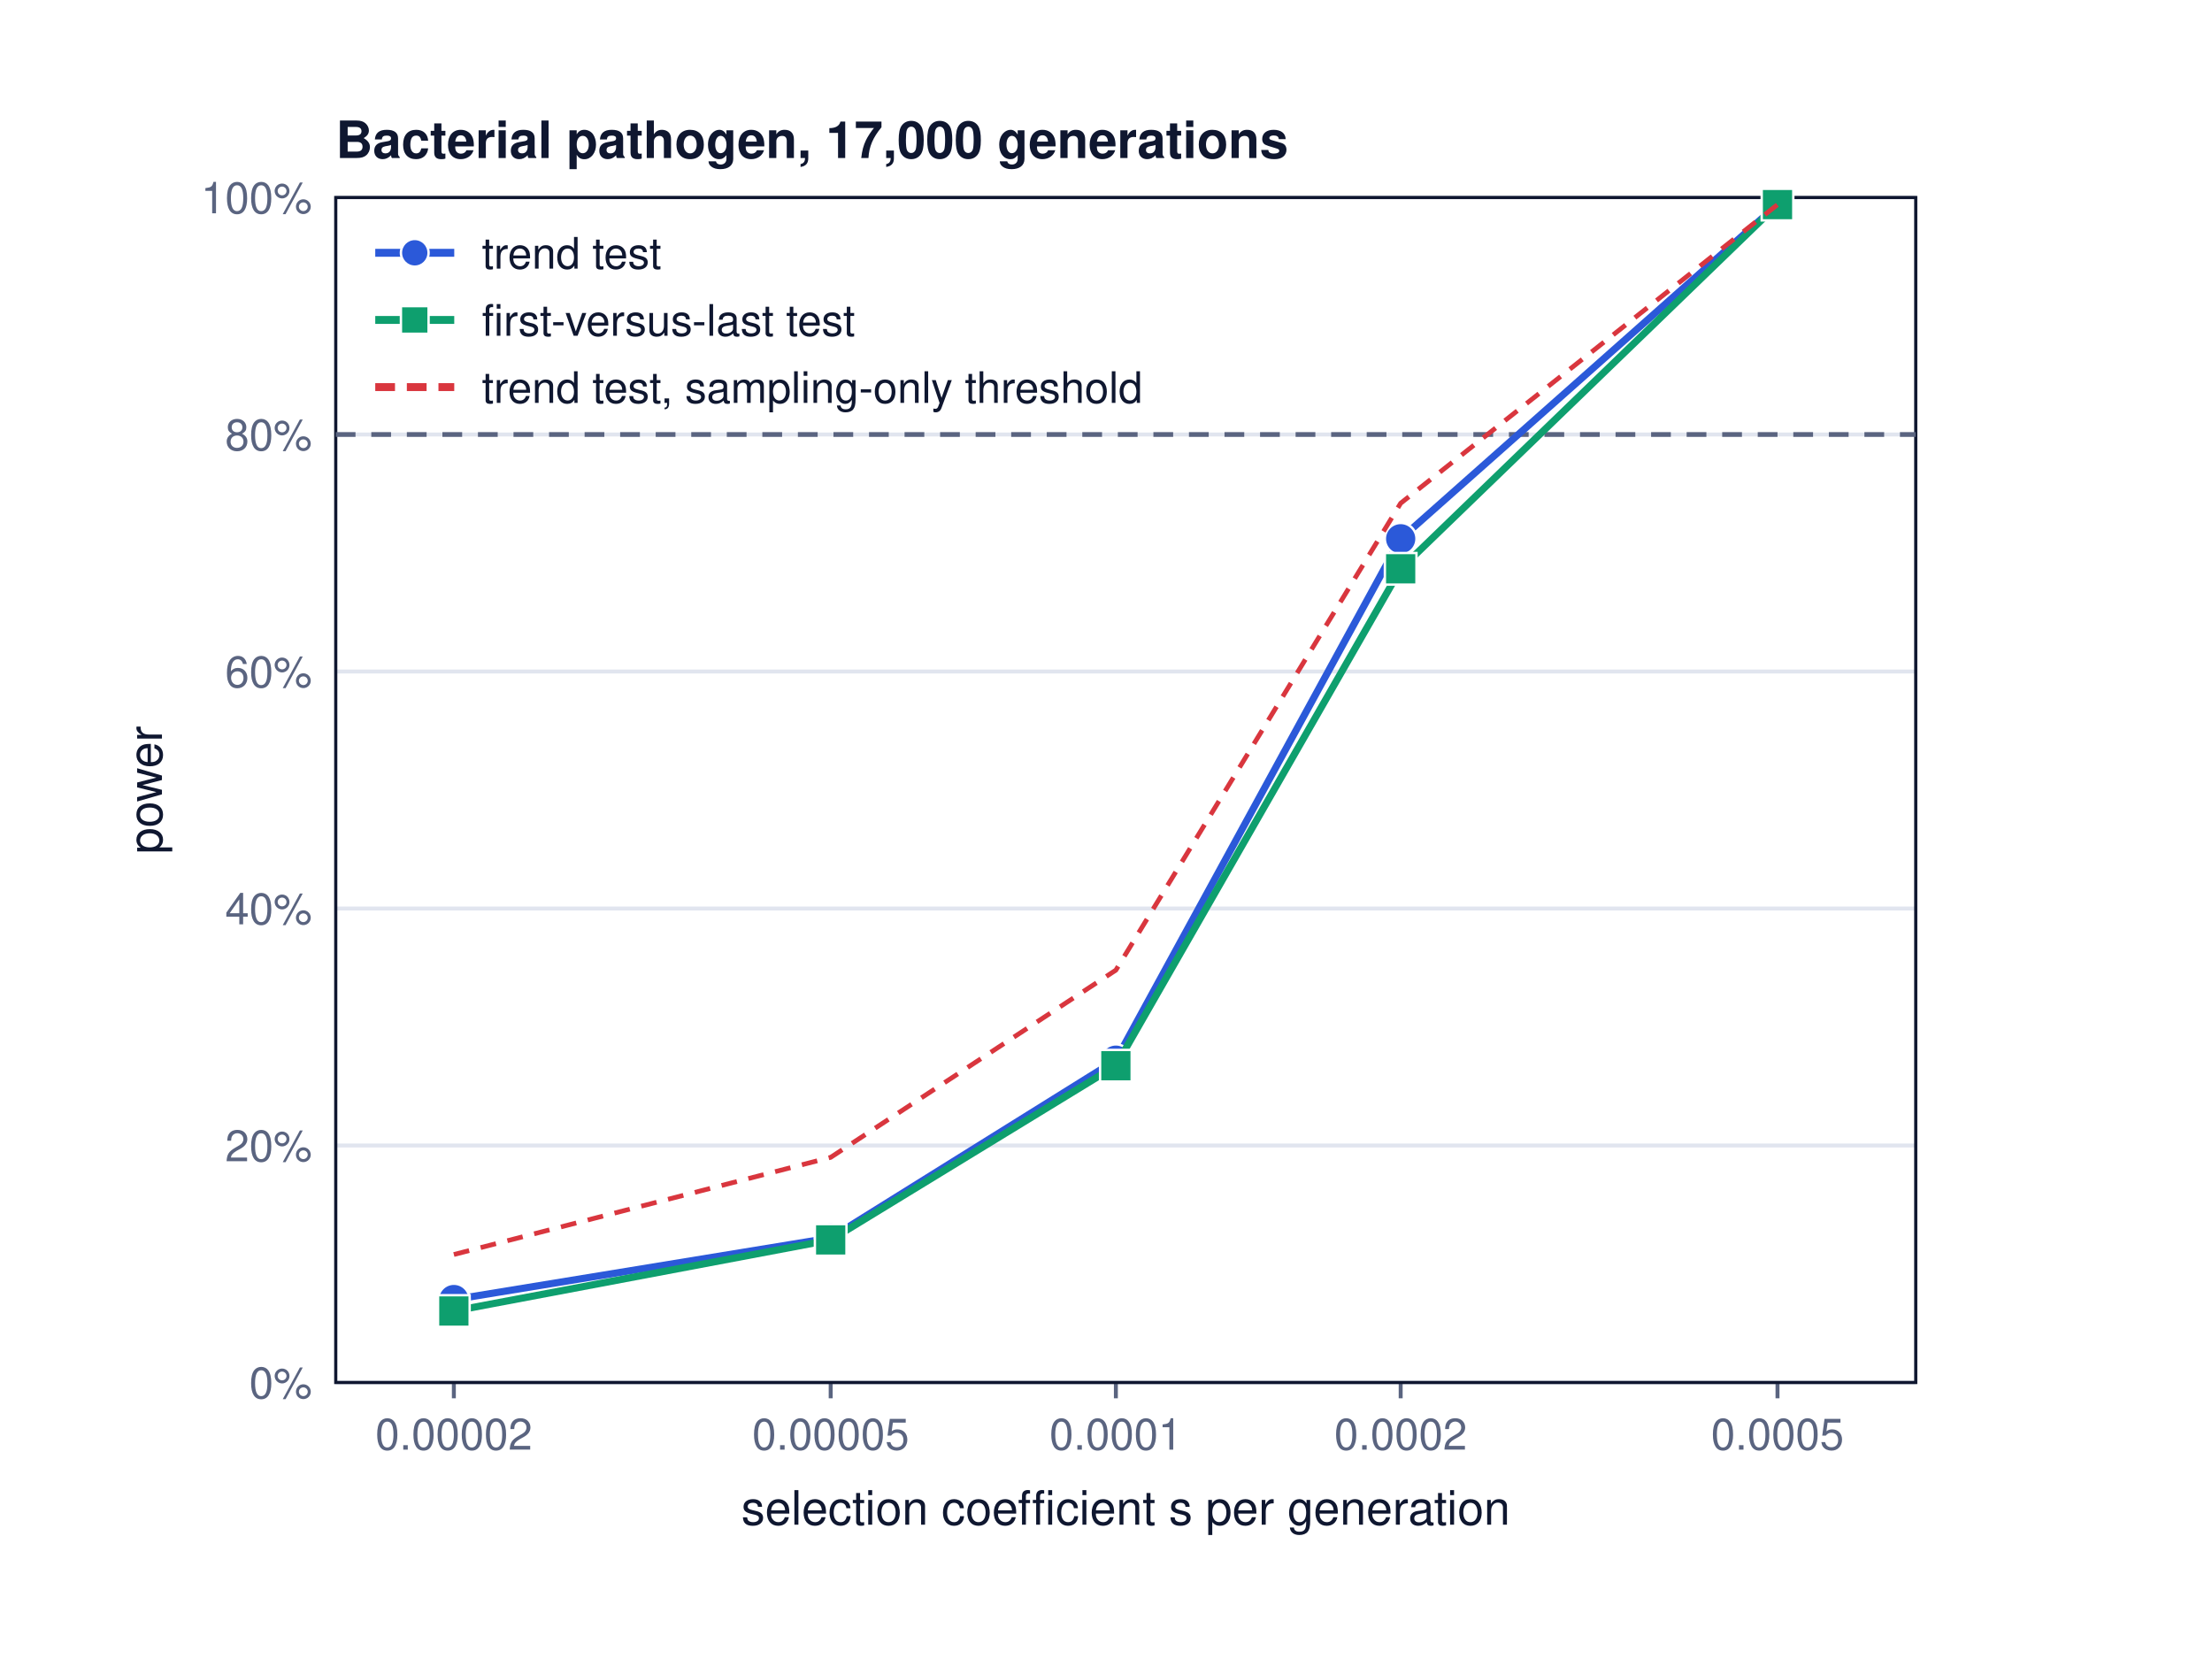
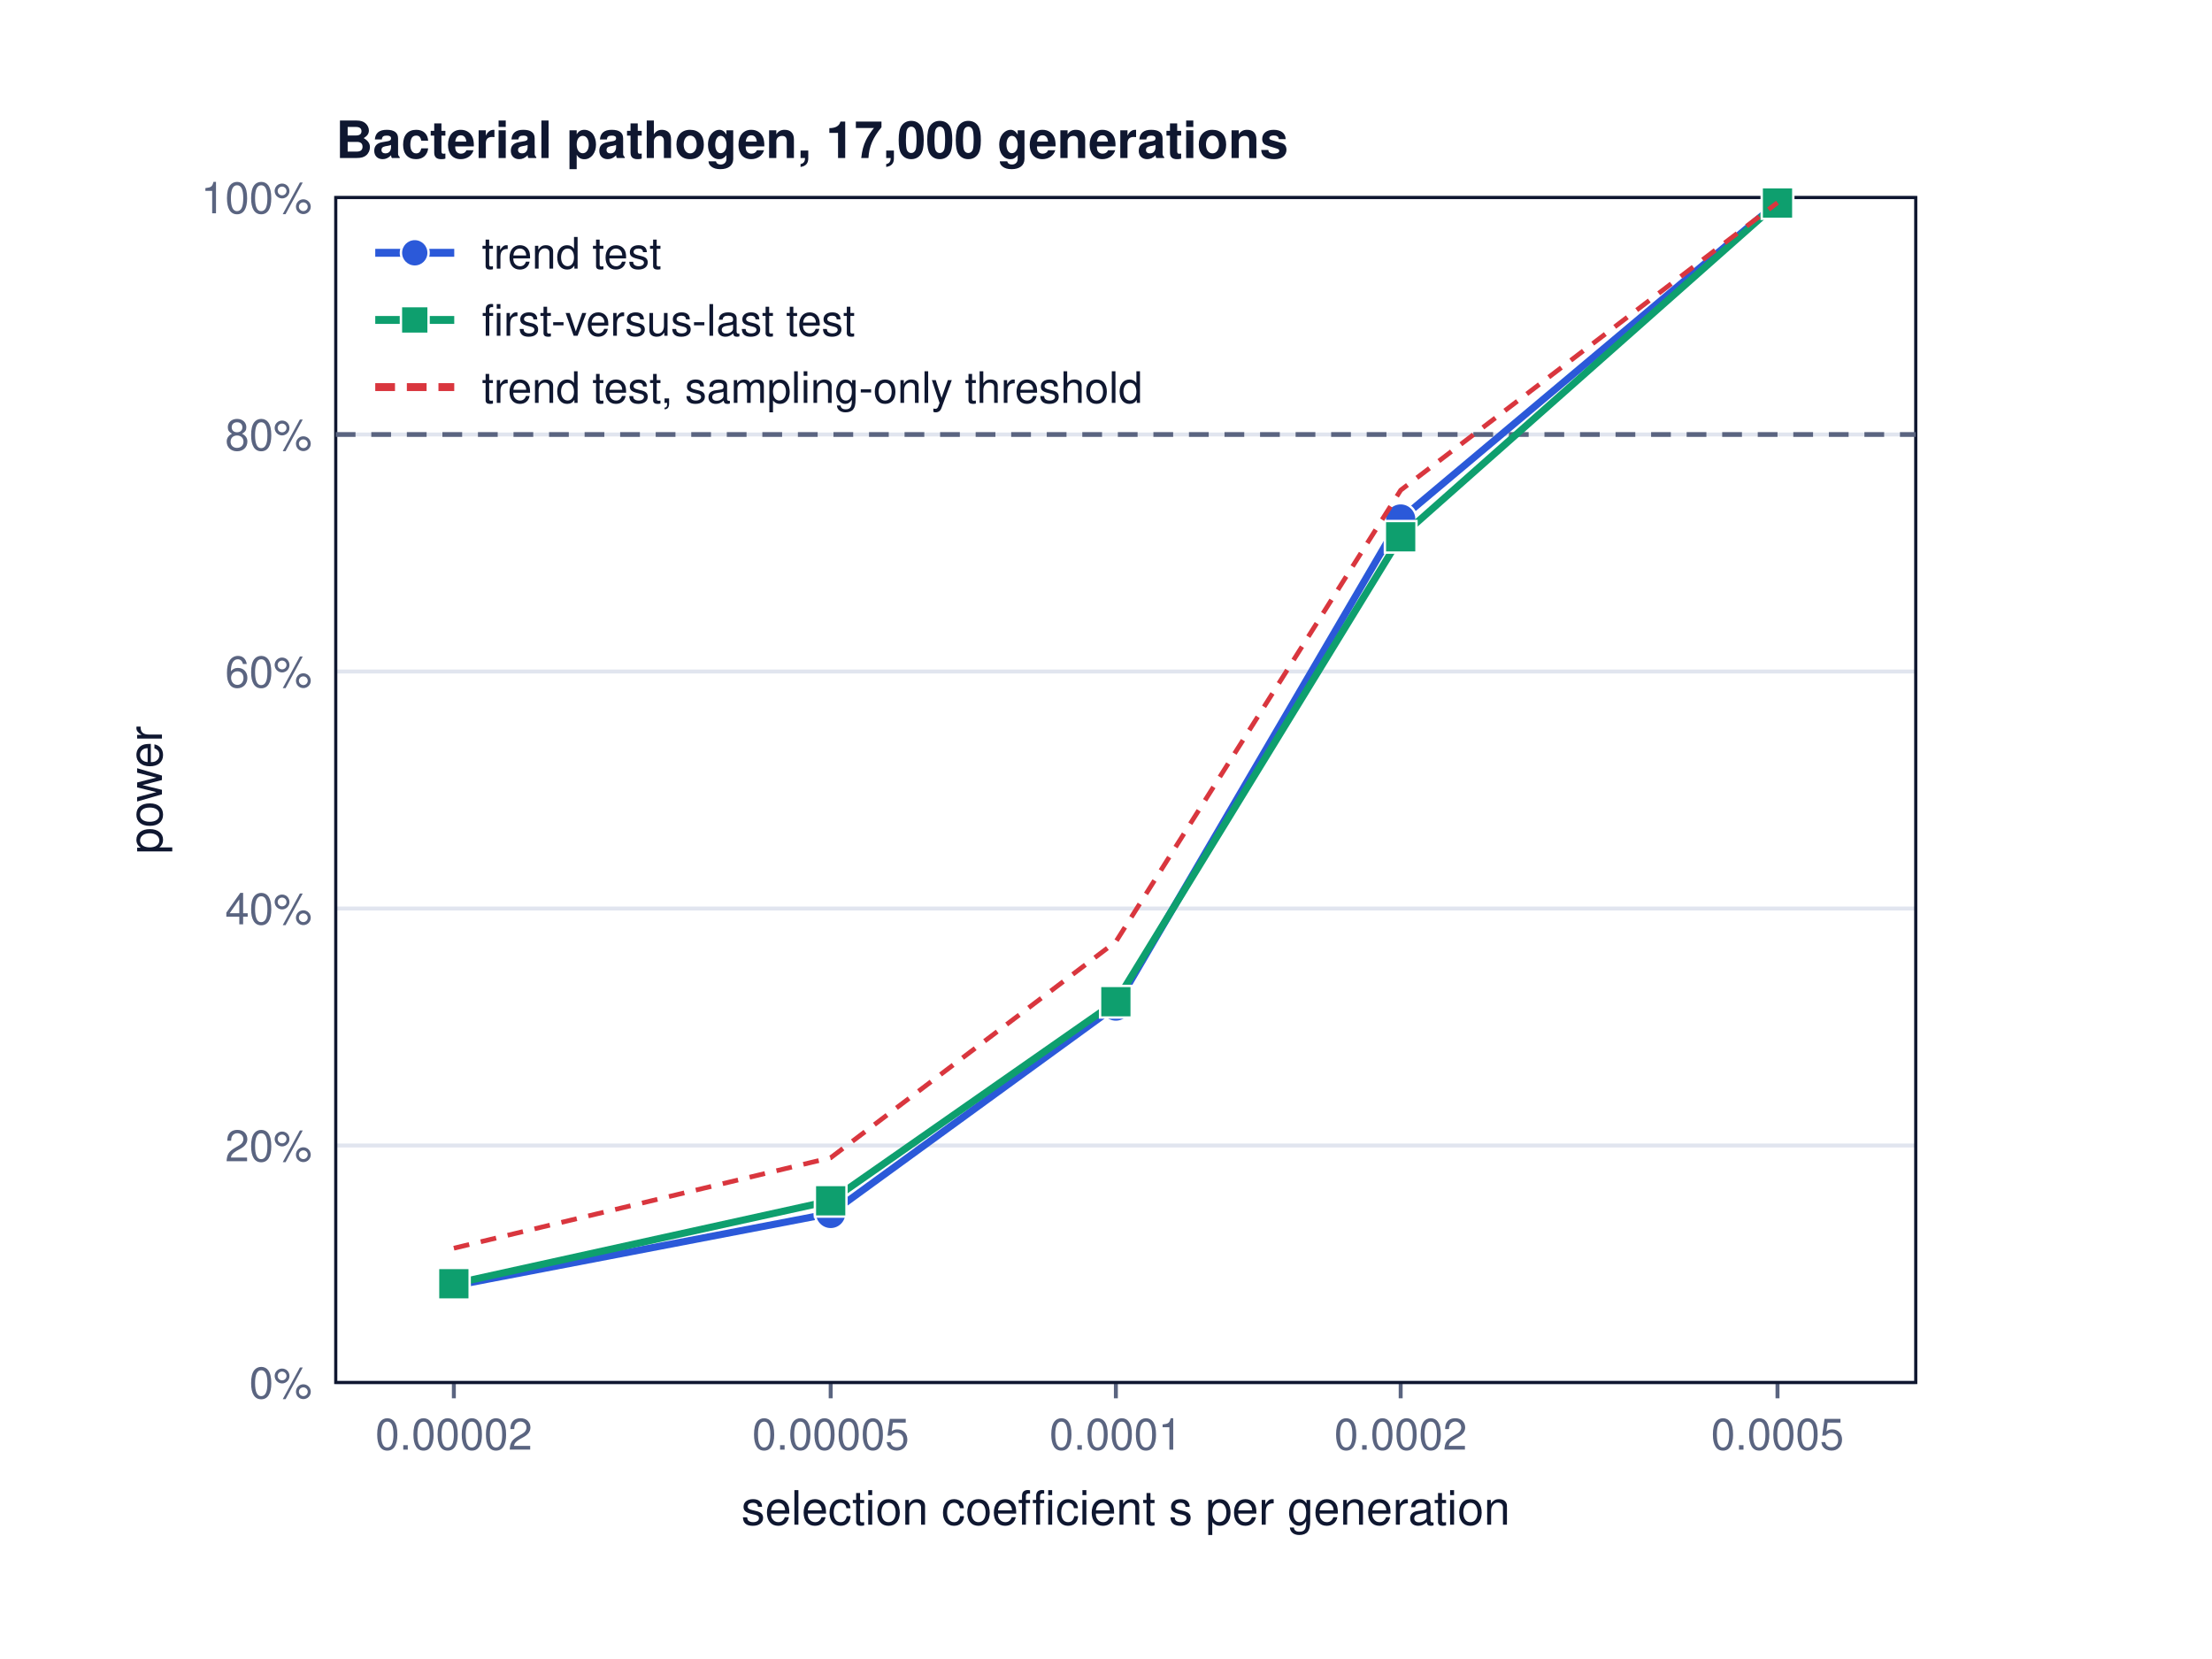
<svg xmlns="http://www.w3.org/2000/svg" width="560" height="420" viewBox="0 0 560 420" font-family="Helvetica,Arial,sans-serif">
  <defs>
    <g id="m0">
      <circle r="4" fill="#2B59D9" stroke="#fff" stroke-width="0.6" />
    </g>
    <g id="m1">
      <rect x="-4" y="-4" width="8" height="8" fill="#0E9F6E" stroke="#fff" stroke-width="0.6" />
    </g>
    <g id="m2">
      <circle r="3.5" fill="#2B59D9" stroke="#fff" stroke-width="0.6" />
    </g>
    <g id="m3">
      <rect x="-3.5" y="-3.5" width="7.0" height="7.0" fill="#0E9F6E" stroke="#fff" stroke-width="0.6" />
    </g>
  </defs>
  <rect width="560" height="420" fill="#fff" />
  <text x="85.0" y="40.0" font-size="13" text-anchor="start" fill="#0F1730" font-weight="600">Bacterial pathogen, 17,000 generations</text>
  <line x1="85" x2="485" y1="350.0" y2="350.0" stroke="#E1E5EF" />
  <text x="79" y="354.0" font-size="11" text-anchor="end" fill="#5A6480">0%</text>
  <line x1="85" x2="485" y1="290.0" y2="290.0" stroke="#E1E5EF" />
  <text x="79" y="294.0" font-size="11" text-anchor="end" fill="#5A6480">20%</text>
  <line x1="85" x2="485" y1="230.0" y2="230.0" stroke="#E1E5EF" />
  <text x="79" y="234.0" font-size="11" text-anchor="end" fill="#5A6480">40%</text>
  <line x1="85" x2="485" y1="170.0" y2="170.0" stroke="#E1E5EF" />
  <text x="79" y="174.0" font-size="11" text-anchor="end" fill="#5A6480">60%</text>
  <line x1="85" x2="485" y1="110.0" y2="110.0" stroke="#E1E5EF" />
  <text x="79" y="114.0" font-size="11" text-anchor="end" fill="#5A6480">80%</text>
  <line x1="85" x2="485" y1="50.0" y2="50.0" stroke="#E1E5EF" />
  <text x="79" y="54.0" font-size="11" text-anchor="end" fill="#5A6480">100%</text>
  <line x1="114.9" x2="114.9" y1="350" y2="354" stroke="#5A6480" />
  <text x="114.9" y="367" font-size="11" text-anchor="middle" fill="#5A6480">0.00002</text>
  <line x1="210.3" x2="210.3" y1="350" y2="354" stroke="#5A6480" />
  <text x="210.3" y="367" font-size="11" text-anchor="middle" fill="#5A6480">0.00005</text>
  <line x1="282.5" x2="282.5" y1="350" y2="354" stroke="#5A6480" />
  <text x="282.5" y="367" font-size="11" text-anchor="middle" fill="#5A6480">0.0001</text>
  <line x1="354.6" x2="354.6" y1="350" y2="354" stroke="#5A6480" />
  <text x="354.6" y="367" font-size="11" text-anchor="middle" fill="#5A6480">0.0002</text>
  <line x1="450.0" x2="450.0" y1="350" y2="354" stroke="#5A6480" />
  <text x="450.0" y="367" font-size="11" text-anchor="middle" fill="#5A6480">0.0005</text>
  <rect x="85" y="50" width="400" height="300" fill="none" stroke="#0F1730" stroke-width=".8" />
  <text x="285.0" y="386.0" font-size="12" text-anchor="middle" fill="#0F1730">selection coefficient s per generation</text>
  <text x="41.0" y="200.0" font-size="12" text-anchor="middle" fill="#0F1730" transform="rotate(-90 41.0 200.0)">power</text>
  <path d="M85.0 110.0L485.0 110.0" fill="none" stroke="#5A6480" stroke-width="1.2" stroke-dasharray="5 4" stroke-opacity="1" />
-   <path d="M114.9 329.0L210.3 313.4L282.5 268.4L354.6 136.4L450.0 51.8" fill="none" stroke="#2B59D9" stroke-width="1.8" stroke-opacity="1" />
-   <use href="#m0" x="114.9" y="329.0" />
-   <use href="#m0" x="210.3" y="313.4" />
-   <use href="#m0" x="282.5" y="268.4" />
-   <use href="#m0" x="354.6" y="136.4" />
-   <use href="#m0" x="450.0" y="51.8" />
-   <path d="M114.9 331.9L210.3 313.9L282.5 269.8L354.6 144.0L450.0 51.8" fill="none" stroke="#0E9F6E" stroke-width="1.8" stroke-opacity="1" />
-   <use href="#m1" x="114.9" y="331.9" />
-   <use href="#m1" x="210.3" y="313.9" />
-   <use href="#m1" x="282.5" y="269.8" />
-   <use href="#m1" x="354.6" y="144.0" />
-   <use href="#m1" x="450.0" y="51.8" />
-   <path d="M114.9 317.6L210.3 293.0L282.5 245.6L354.6 127.4L450.0 51.8" fill="none" stroke="#D9363E" stroke-width="1.2" stroke-dasharray="4 3" stroke-opacity="1" />
+   <path d="M114.9 325.5L210.3 307.2L282.5 254.7L354.6 131.4L450.0 51.3" fill="none" stroke="#2B59D9" stroke-width="1.8" stroke-opacity="1" />
+   <use href="#m0" x="114.9" y="325.5" />
+   <use href="#m0" x="210.3" y="307.2" />
+   <use href="#m0" x="282.5" y="254.7" />
+   <use href="#m0" x="354.6" y="131.4" />
+   <use href="#m0" x="450.0" y="51.3" />
+   <path d="M114.9 325.0L210.3 304.0L282.5 253.6L354.6 135.9L450.0 51.4" fill="none" stroke="#0E9F6E" stroke-width="1.8" stroke-opacity="1" />
+   <use href="#m1" x="114.9" y="325.0" />
+   <use href="#m1" x="210.3" y="304.0" />
+   <use href="#m1" x="282.5" y="253.6" />
+   <use href="#m1" x="354.6" y="135.9" />
+   <use href="#m1" x="450.0" y="51.4" />
+   <path d="M114.9 316.0L210.3 293.1L282.5 238.4L354.6 124.1L450.0 51.3" fill="none" stroke="#D9363E" stroke-width="1.2" stroke-dasharray="4 3" stroke-opacity="1" />
  <line x1="95" x2="115" y1="64" y2="64" stroke="#2B59D9" stroke-width="2" />
  <use href="#m2" x="105.0" y="64.0" />
  <text x="122.0" y="68.0" font-size="11" text-anchor="start" fill="#0F1730">trend test</text>
  <line x1="95" x2="115" y1="81" y2="81" stroke="#0E9F6E" stroke-width="2" />
  <use href="#m3" x="105.0" y="81.0" />
  <text x="122.0" y="85.0" font-size="11" text-anchor="start" fill="#0F1730">first-versus-last test</text>
  <line x1="95" x2="115" y1="98" y2="98" stroke="#D9363E" stroke-width="2" stroke-dasharray="5 3" />
  <text x="122.0" y="102.0" font-size="11" text-anchor="start" fill="#0F1730">trend test, sampling-only threshold</text>
</svg>
